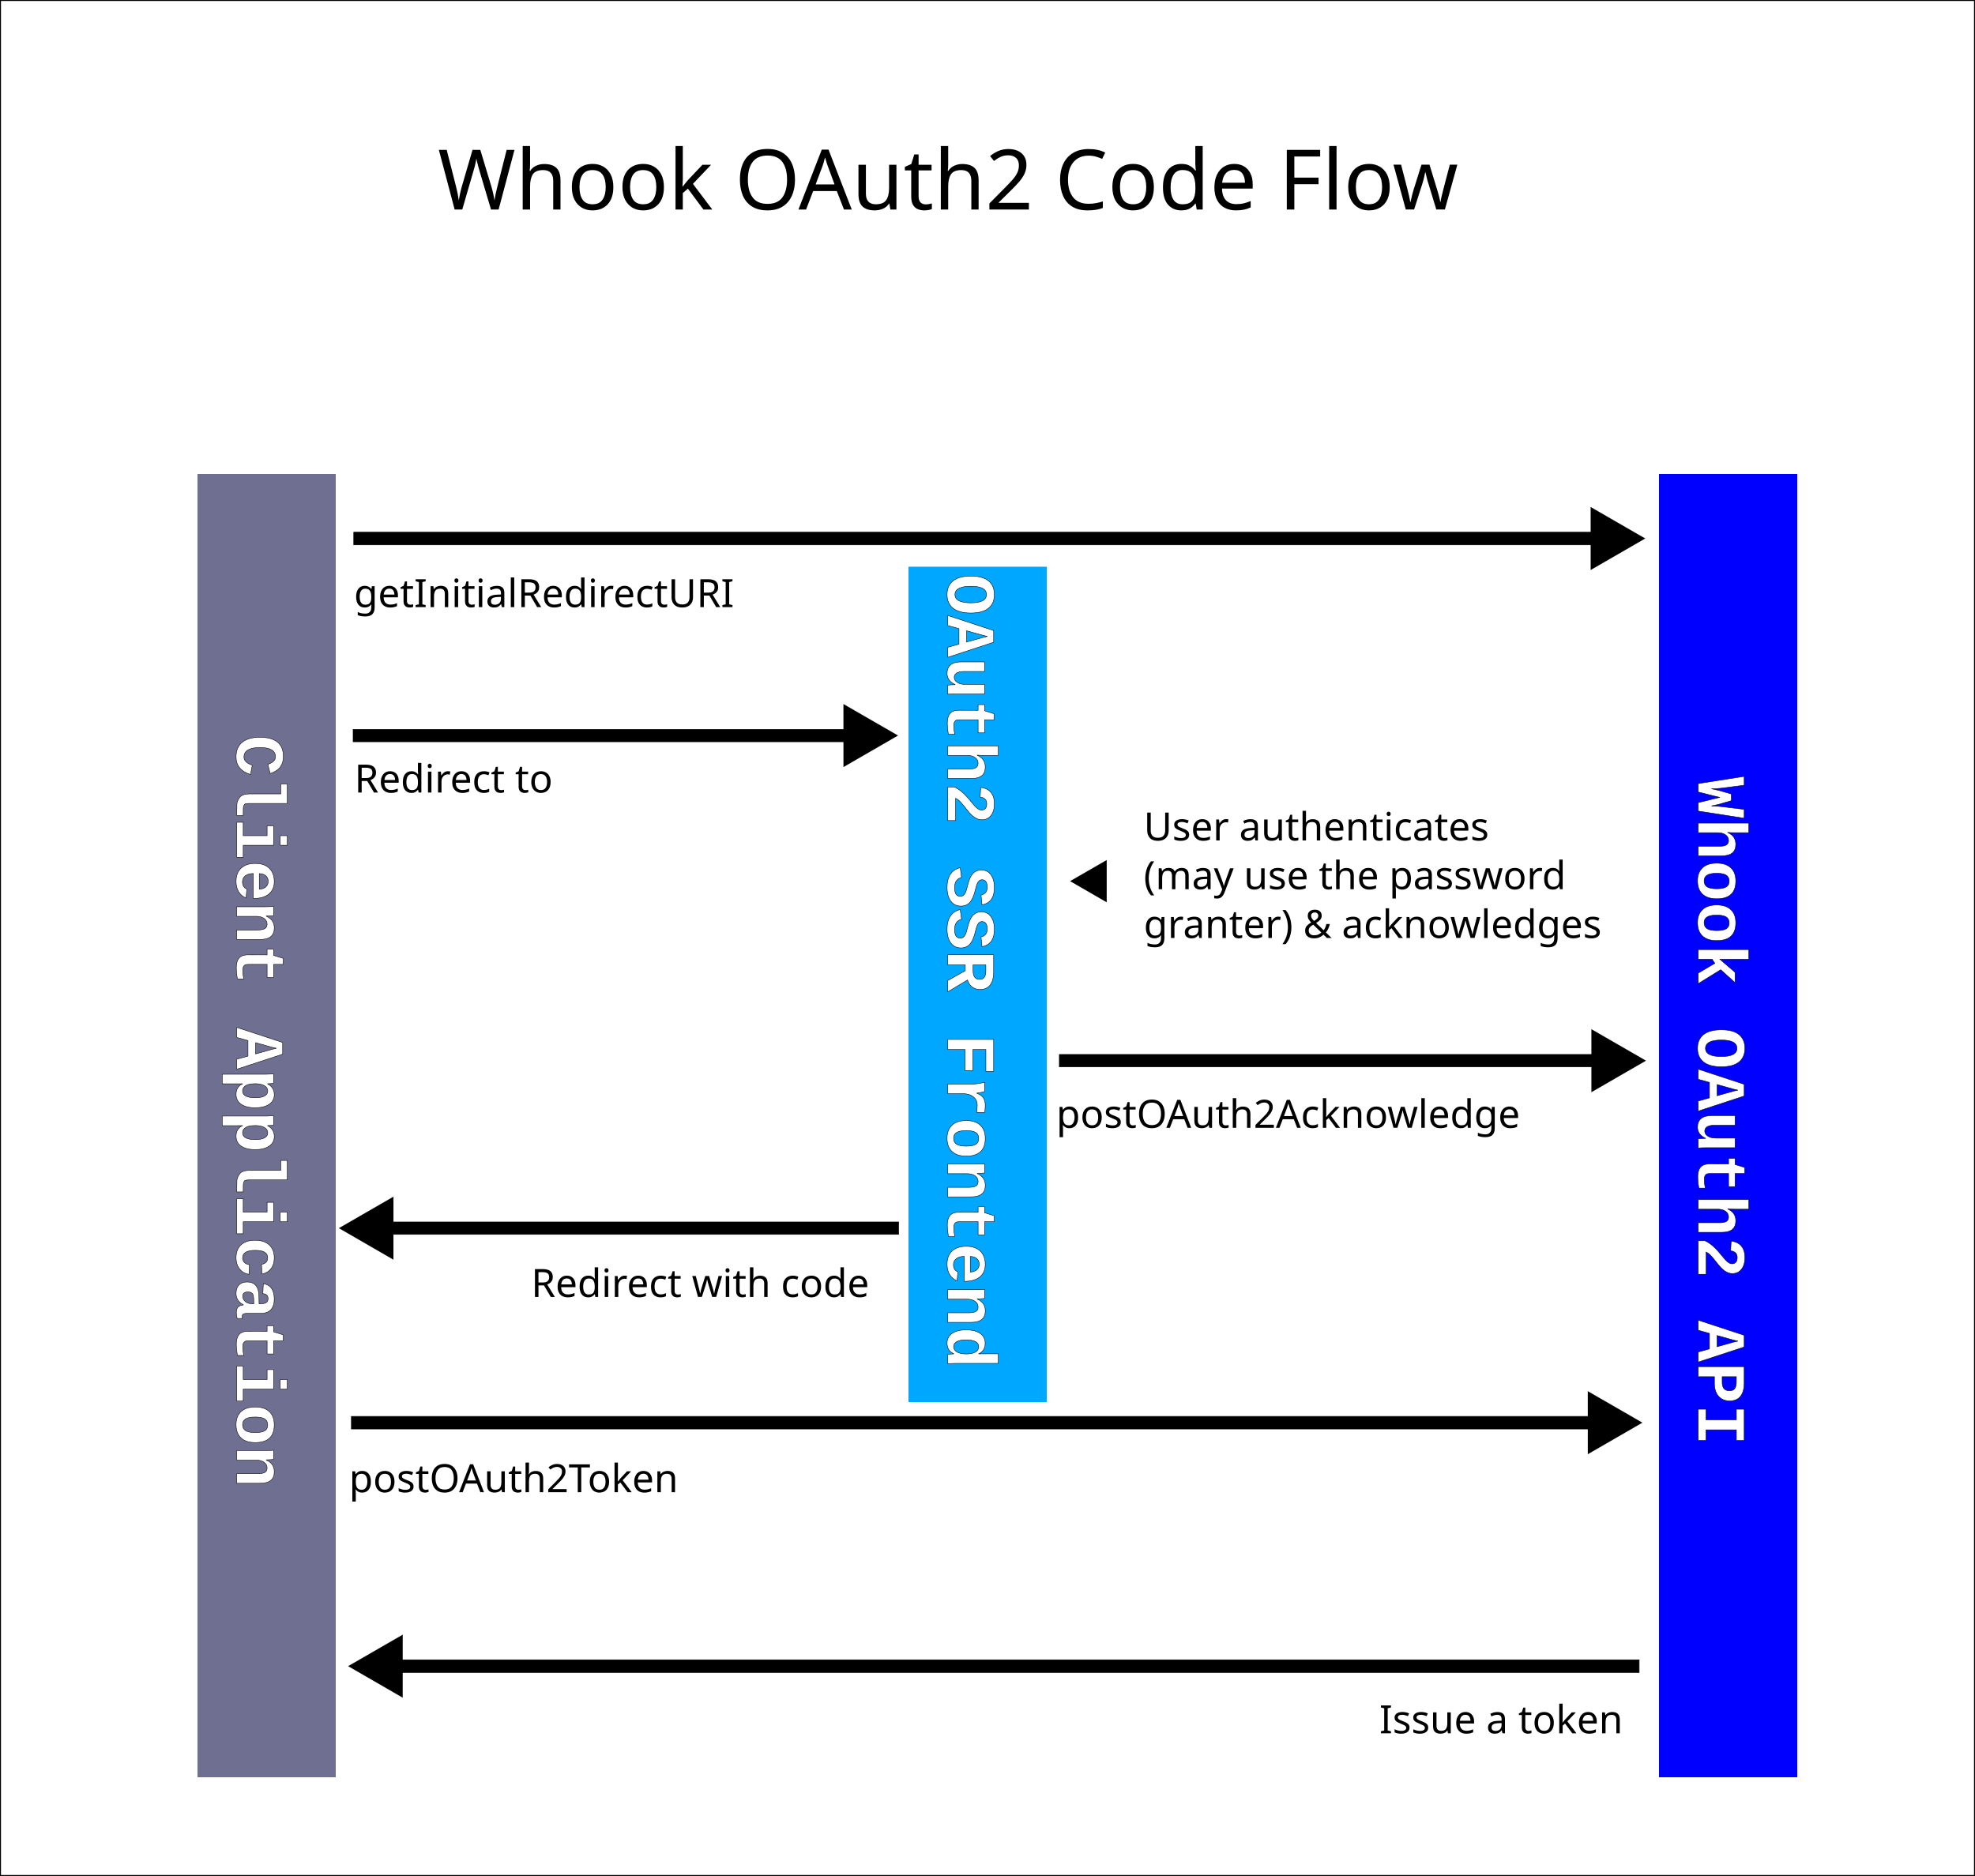
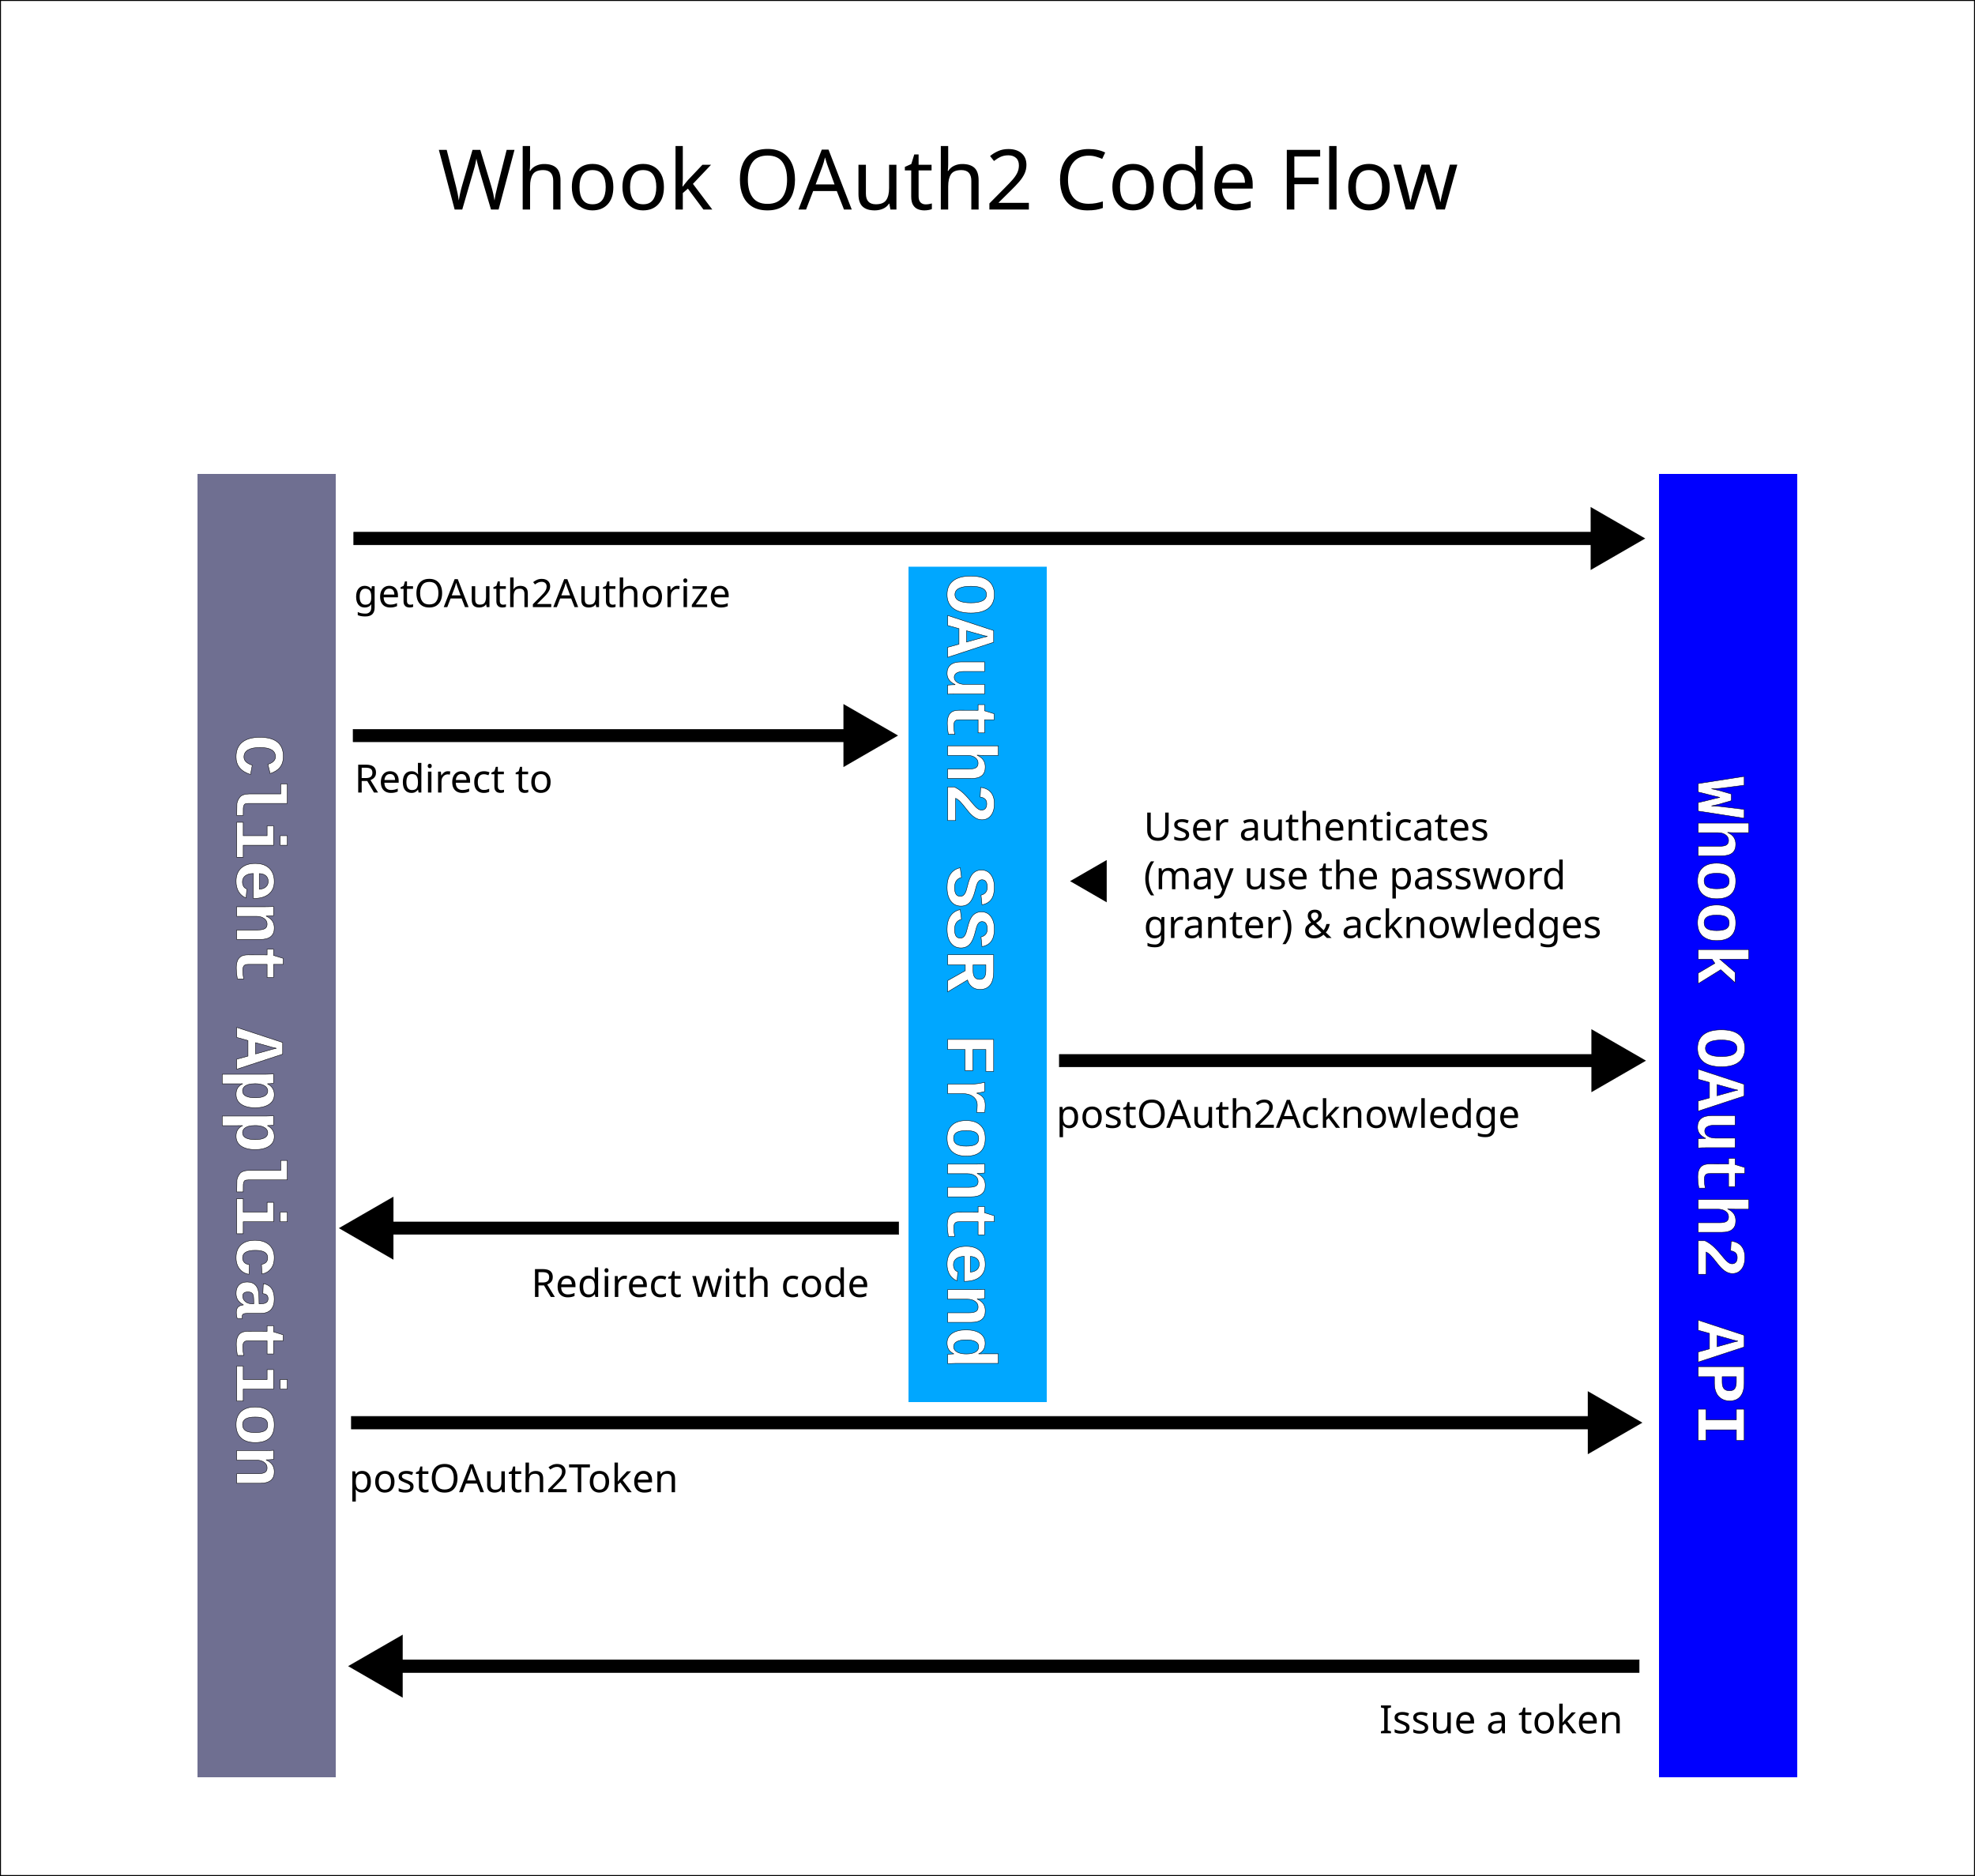
<svg xmlns="http://www.w3.org/2000/svg" width="1000mm" height="950mm" viewBox="0 0 1000 950" version="1.1" id="svg8">
  <defs id="defs2" />
  <g id="layer1" transform="translate(200,211.3184)">
    <rect style="opacity:1;fill:#ffffff;fill-opacity:1;stroke:#000000;stroke-width:0.493;stroke-linejoin:miter;stroke-miterlimit:4;stroke-dasharray:none;stroke-opacity:1" id="rect4400" width="999.507" height="949.507" x="-199.754" y="-211.072" />
    <text id="text104" y="-105.202" x="307.547" style="font-style:normal;font-weight:normal;font-size:42.333px;line-height:0%;font-family:sans-serif;text-align:center;letter-spacing:0px;word-spacing:0px;text-anchor:middle;fill:#000000;fill-opacity:1;stroke:none;stroke-width:0.265px;stroke-linecap:butt;stroke-linejoin:miter;stroke-opacity:1" xml:space="preserve">
      <tspan style="font-size:42.333px;line-height:1.25;stroke-width:0.265px" y="-105.202" x="307.547" id="tspan102">Whook OAuth2 Code Flow</tspan>
    </text>
    <g id="g401" transform="translate(-3.02381,105.5382)">
      <rect transform="scale(-1,1)" y="301.922" x="-258.083" height="6.335" width="259.864" id="rect313" style="opacity:1;fill:#000000;fill-opacity:1;stroke:#000000;stroke-width:0.214;stroke-linejoin:miter;stroke-miterlimit:4;stroke-dasharray:none;stroke-opacity:1" />
      <path d="m 2.222,321.029 -13.802,-7.974 -13.802,-7.974 13.807,-7.965 13.807,-7.965 -0.005,15.94 z" id="path315" style="opacity:1;fill:#000000;fill-opacity:1;stroke:#000000;stroke-width:0.023;stroke-linejoin:miter;stroke-miterlimit:4;stroke-dasharray:none;stroke-opacity:1" />
      <text id="text341" y="339.912" x="71.975" style="font-style:normal;font-weight:normal;font-size:19.756px;line-height:0%;font-family:sans-serif;letter-spacing:0px;word-spacing:0px;fill:#000000;fill-opacity:1;stroke:none;stroke-width:0.357px;stroke-linecap:butt;stroke-linejoin:miter;stroke-opacity:1" xml:space="preserve">
        <tspan style="font-size:19.756px;line-height:1.25;stroke-width:0.357px" y="339.912" x="71.975" id="tspan339">Redirect with code</tspan>
      </text>
    </g>
    <g id="g393" transform="translate(0,92.1578)">
      <rect style="opacity:1;fill:#000000;fill-opacity:1;stroke:#000000;stroke-width:0.333;stroke-linejoin:miter;stroke-miterlimit:4;stroke-dasharray:none;stroke-opacity:1" id="rect343" width="630.032" height="6.335" x="-22.06" y="413.803" />
      <path style="opacity:1;fill:#000000;fill-opacity:1;stroke:#000000;stroke-width:0.023;stroke-linejoin:miter;stroke-miterlimit:4;stroke-dasharray:none;stroke-opacity:1" id="path345" d="m -603.97,432.911 -13.802,-7.974 -13.802,-7.974 13.807,-7.965 13.807,-7.965 -0.005,15.94 z" transform="scale(-1,1)" />
      <text xml:space="preserve" style="font-style:normal;font-weight:normal;font-size:19.756px;line-height:0%;font-family:sans-serif;letter-spacing:0px;word-spacing:0px;fill:#000000;fill-opacity:1;stroke:none;stroke-width:0.357px;stroke-linecap:butt;stroke-linejoin:miter;stroke-opacity:1" x="-23.274" y="452.173" id="text351">
        <tspan id="tspan349" x="-23.274" y="452.173" style="font-size:19.756px;line-height:1.25;stroke-width:0.357px">postOAuth2Token</tspan>
      </text>
    </g>
    <g id="g411" transform="translate(0,31.6816)">
      <rect transform="rotate(90)" y="30" x="-3" height="70" width="660" id="rect4236-5" style="opacity:1;fill:#6f6f91;fill-opacity:1;stroke:none;stroke-width:0.552;stroke-opacity:1" />
      <text transform="rotate(90)" id="text4238-6" y="80.131" x="330.755" style="font-style:normal;font-variant:normal;font-weight:bold;font-stretch:normal;font-size:5.295px;line-height:0%;font-family:'Liberation Mono';-inkscape-font-specification:'Liberation Mono Bold';text-align:center;letter-spacing:0px;word-spacing:0px;text-anchor:middle;fill:#ffffff;fill-opacity:1;stroke:#000000;stroke-width:0.221;stroke-linecap:butt;stroke-linejoin:miter;stroke-miterlimit:4;stroke-dasharray:none;stroke-opacity:1" xml:space="preserve">
        <tspan id="tspan4240-2" y="80.131" x="330.755" style="font-size:35.298px;line-height:1.25;stroke-width:0.221">Client Application</tspan>
      </text>
    </g>
    <g id="g416" transform="translate(0,31.6816)">
      <rect transform="rotate(90)" y="-710" x="-3" height="70" width="660" id="rect284" style="opacity:1;fill:#0000ff;fill-opacity:1;stroke:none;stroke-width:0.552;stroke-opacity:1" />
      <text transform="rotate(90)" id="text288" y="-659.869" x="330.755" style="font-style:normal;font-variant:normal;font-weight:bold;font-stretch:normal;font-size:5.295px;line-height:0%;font-family:'Liberation Mono';-inkscape-font-specification:'Liberation Mono Bold';text-align:center;letter-spacing:0px;word-spacing:0px;text-anchor:middle;fill:#ffffff;fill-opacity:1;stroke:#000000;stroke-width:0.221;stroke-linecap:butt;stroke-linejoin:miter;stroke-miterlimit:4;stroke-dasharray:none;stroke-opacity:1" xml:space="preserve">
        <tspan style="font-size:35.298px;line-height:1.25;stroke-width:0.221" id="tspan286" y="-659.869" x="330.755">Whook OAuth2 API</tspan>
      </text>
    </g>
    <g id="g424" transform="translate(0,13.68992)">
      <rect style="opacity:1;fill:#000000;fill-opacity:1;stroke:#000000;stroke-width:0.333;stroke-linejoin:miter;stroke-miterlimit:4;stroke-dasharray:none;stroke-opacity:1" id="rect301" width="630.276" height="6.335" x="-20.867" y="44.518" />
      <path style="opacity:1;fill:#000000;fill-opacity:1;stroke:#000000;stroke-width:0.023;stroke-linejoin:miter;stroke-miterlimit:4;stroke-dasharray:none;stroke-opacity:1" id="path307" d="m -605.406,63.626 -13.802,-7.974 -13.802,-7.974 13.807,-7.965 13.807,-7.965 -0.005,15.94 z" transform="scale(-1,1)" />
      <text xml:space="preserve" style="font-style:normal;font-weight:normal;font-size:19.756px;line-height:0%;font-family:sans-serif;letter-spacing:0px;word-spacing:0px;fill:#000000;fill-opacity:1;stroke:none;stroke-width:0.357px;stroke-linecap:butt;stroke-linejoin:miter;stroke-opacity:1" x="-20.78" y="82.432" id="text305">
-         <tspan id="tspan303" x="-20.78" y="82.432" style="font-size:19.756px;line-height:1.25;stroke-width:0.357px">getInitialRedirectURI</tspan>
+         <tspan id="tspan303" x="-20.78" y="82.432" style="font-size:19.756px;line-height:1.25;stroke-width:0.357px">getOAuth2Authorize</tspan>
      </text>
    </g>
    <g id="g432" transform="translate(-354.2393,35.31018)">
      <rect style="opacity:1;fill:#000000;fill-opacity:1;stroke:#000000;stroke-width:0.211;stroke-linejoin:miter;stroke-miterlimit:4;stroke-dasharray:none;stroke-opacity:1" id="rect319" width="252.306" height="6.335" x="333.018" y="122.684" />
      <path style="opacity:1;fill:#000000;fill-opacity:1;stroke:#000000;stroke-width:0.023;stroke-linejoin:miter;stroke-miterlimit:4;stroke-dasharray:none;stroke-opacity:1" id="path321" d="m -581.321,141.791 -13.802,-7.974 -13.802,-7.974 13.807,-7.965 13.807,-7.965 -0.005,15.94 z" transform="scale(-1,1)" />
      <text id="text327" y="154.701" x="333.689" style="font-style:normal;font-weight:normal;font-size:19.756px;line-height:0%;font-family:sans-serif;letter-spacing:0px;word-spacing:0px;fill:#000000;fill-opacity:1;stroke:none;stroke-width:0.357px;stroke-linecap:butt;stroke-linejoin:miter;stroke-opacity:1" xml:space="preserve">
        <tspan style="font-size:19.756px;line-height:1.25;stroke-width:0.357px" y="154.701" x="333.689" id="tspan325">Redirect to</tspan>
      </text>
    </g>
    <g id="g440" transform="translate(0,112.115)">
      <rect y="210.526" x="336.36" height="6.335" width="273.432" id="rect329" style="opacity:1;fill:#000000;fill-opacity:1;stroke:#000000;stroke-width:0.219;stroke-linejoin:miter;stroke-miterlimit:4;stroke-dasharray:none;stroke-opacity:1" />
      <path transform="scale(-1,1)" d="m -605.788,229.634 -13.802,-7.974 -13.802,-7.974 13.807,-7.965 13.807,-7.965 -0.005,15.94 z" id="path331" style="opacity:1;fill:#000000;fill-opacity:1;stroke:#000000;stroke-width:0.023;stroke-linejoin:miter;stroke-miterlimit:4;stroke-dasharray:none;stroke-opacity:1" />
      <text xml:space="preserve" style="font-style:normal;font-weight:normal;font-size:19.756px;line-height:0%;font-family:sans-serif;letter-spacing:0px;word-spacing:0px;fill:#000000;fill-opacity:1;stroke:none;stroke-width:0.357px;stroke-linecap:butt;stroke-linejoin:miter;stroke-opacity:1" x="334.82" y="247.685" id="text337">
        <tspan id="tspan335" x="334.82" y="247.685" style="font-size:19.756px;line-height:1.25;stroke-width:0.357px">postOAuth2Acknowledge</tspan>
      </text>
    </g>
    <g id="g385" transform="translate(0,31.6816)">
      <rect transform="scale(-1,1)" y="597.576" x="-629.918" height="6.335" width="630.032" id="rect353" style="opacity:1;fill:#000000;fill-opacity:1;stroke:#000000;stroke-width:0.333;stroke-linejoin:miter;stroke-miterlimit:4;stroke-dasharray:none;stroke-opacity:1" />
      <path d="m 3.888,616.683 -13.802,-7.974 -13.802,-7.974 13.807,-7.965 13.807,-7.965 -0.005,15.94 z" id="path355" style="opacity:1;fill:#000000;fill-opacity:1;stroke:#000000;stroke-width:0.023;stroke-linejoin:miter;stroke-miterlimit:4;stroke-dasharray:none;stroke-opacity:1" />
      <text id="text361" y="634.735" x="498.409" style="font-style:normal;font-weight:normal;font-size:19.756px;line-height:0%;font-family:sans-serif;letter-spacing:0px;word-spacing:0px;fill:#000000;fill-opacity:1;stroke:none;stroke-width:0.357px;stroke-linecap:butt;stroke-linejoin:miter;stroke-opacity:1" xml:space="preserve">
        <tspan id="tspan363" style="font-size:19.756px;line-height:1.25;stroke-width:0.357px" y="634.735" x="498.409">Issue a token</tspan>
      </text>
    </g>
    <rect transform="rotate(90)" style="fill:#00a7ff;fill-opacity:1;stroke:none;stroke-width:0.552;stroke-opacity:1" id="rect4228-6" width="423.024" height="70" x="75.666" y="-330" />
    <text transform="rotate(90)" xml:space="preserve" style="font-style:normal;font-variant:normal;font-weight:bold;font-stretch:normal;font-size:5.295px;line-height:0%;font-family:'Liberation Mono';-inkscape-font-specification:'Liberation Mono Bold';text-align:center;letter-spacing:0px;word-spacing:0px;text-anchor:middle;fill:#ffffff;fill-opacity:1;stroke:#000000;stroke-width:0.221;stroke-linecap:butt;stroke-linejoin:miter;stroke-miterlimit:4;stroke-dasharray:none;stroke-opacity:1" x="288.352" y="-279.868" id="text4230-7">
      <tspan x="288.352" y="-279.868" id="tspan4232-5" style="font-size:35.298px;line-height:1.25;stroke-width:0.221">OAuth2 SSR Frontend</tspan>
    </text>
    <g id="g874" transform="translate(312.4534,-41.33552)">
      <text id="text337-0" y="255.606" x="66.633" style="font-style:normal;font-weight:normal;font-size:19.756px;line-height:0%;font-family:sans-serif;text-align:start;letter-spacing:0px;word-spacing:0px;text-anchor:start;fill:#000000;fill-opacity:1;stroke:none;stroke-width:0.357px;stroke-linecap:butt;stroke-linejoin:miter;stroke-opacity:1" xml:space="preserve">
        <tspan style="font-size:19.756px;line-height:1.25;text-align:start;text-anchor:start;stroke-width:0.357px" y="255.606" x="66.633" id="tspan393">User authenticates</tspan>
        <tspan id="tspan498" style="font-size:19.756px;line-height:1.25;text-align:start;text-anchor:start;stroke-width:0.357px" y="280.301" x="66.633">(may use the password</tspan>
        <tspan style="font-size:19.756px;line-height:1.25;text-align:start;text-anchor:start;stroke-width:0.357px" y="304.995" x="66.633" id="tspan451">granter) &amp; acknowledges</tspan>
      </text>
      <path style="opacity:1;fill:#000000;fill-opacity:1;stroke:#000000;stroke-width:0.016;stroke-linejoin:miter;stroke-miterlimit:4;stroke-dasharray:none;stroke-opacity:1" id="path331-3" d="m -237.16,274.605 -9.273,-5.358 -9.273,-5.358 9.276,-5.352 9.276,-5.352 -0.003,10.709 z" transform="translate(285.0627,12.33738)" />
    </g>
  </g>
</svg>
